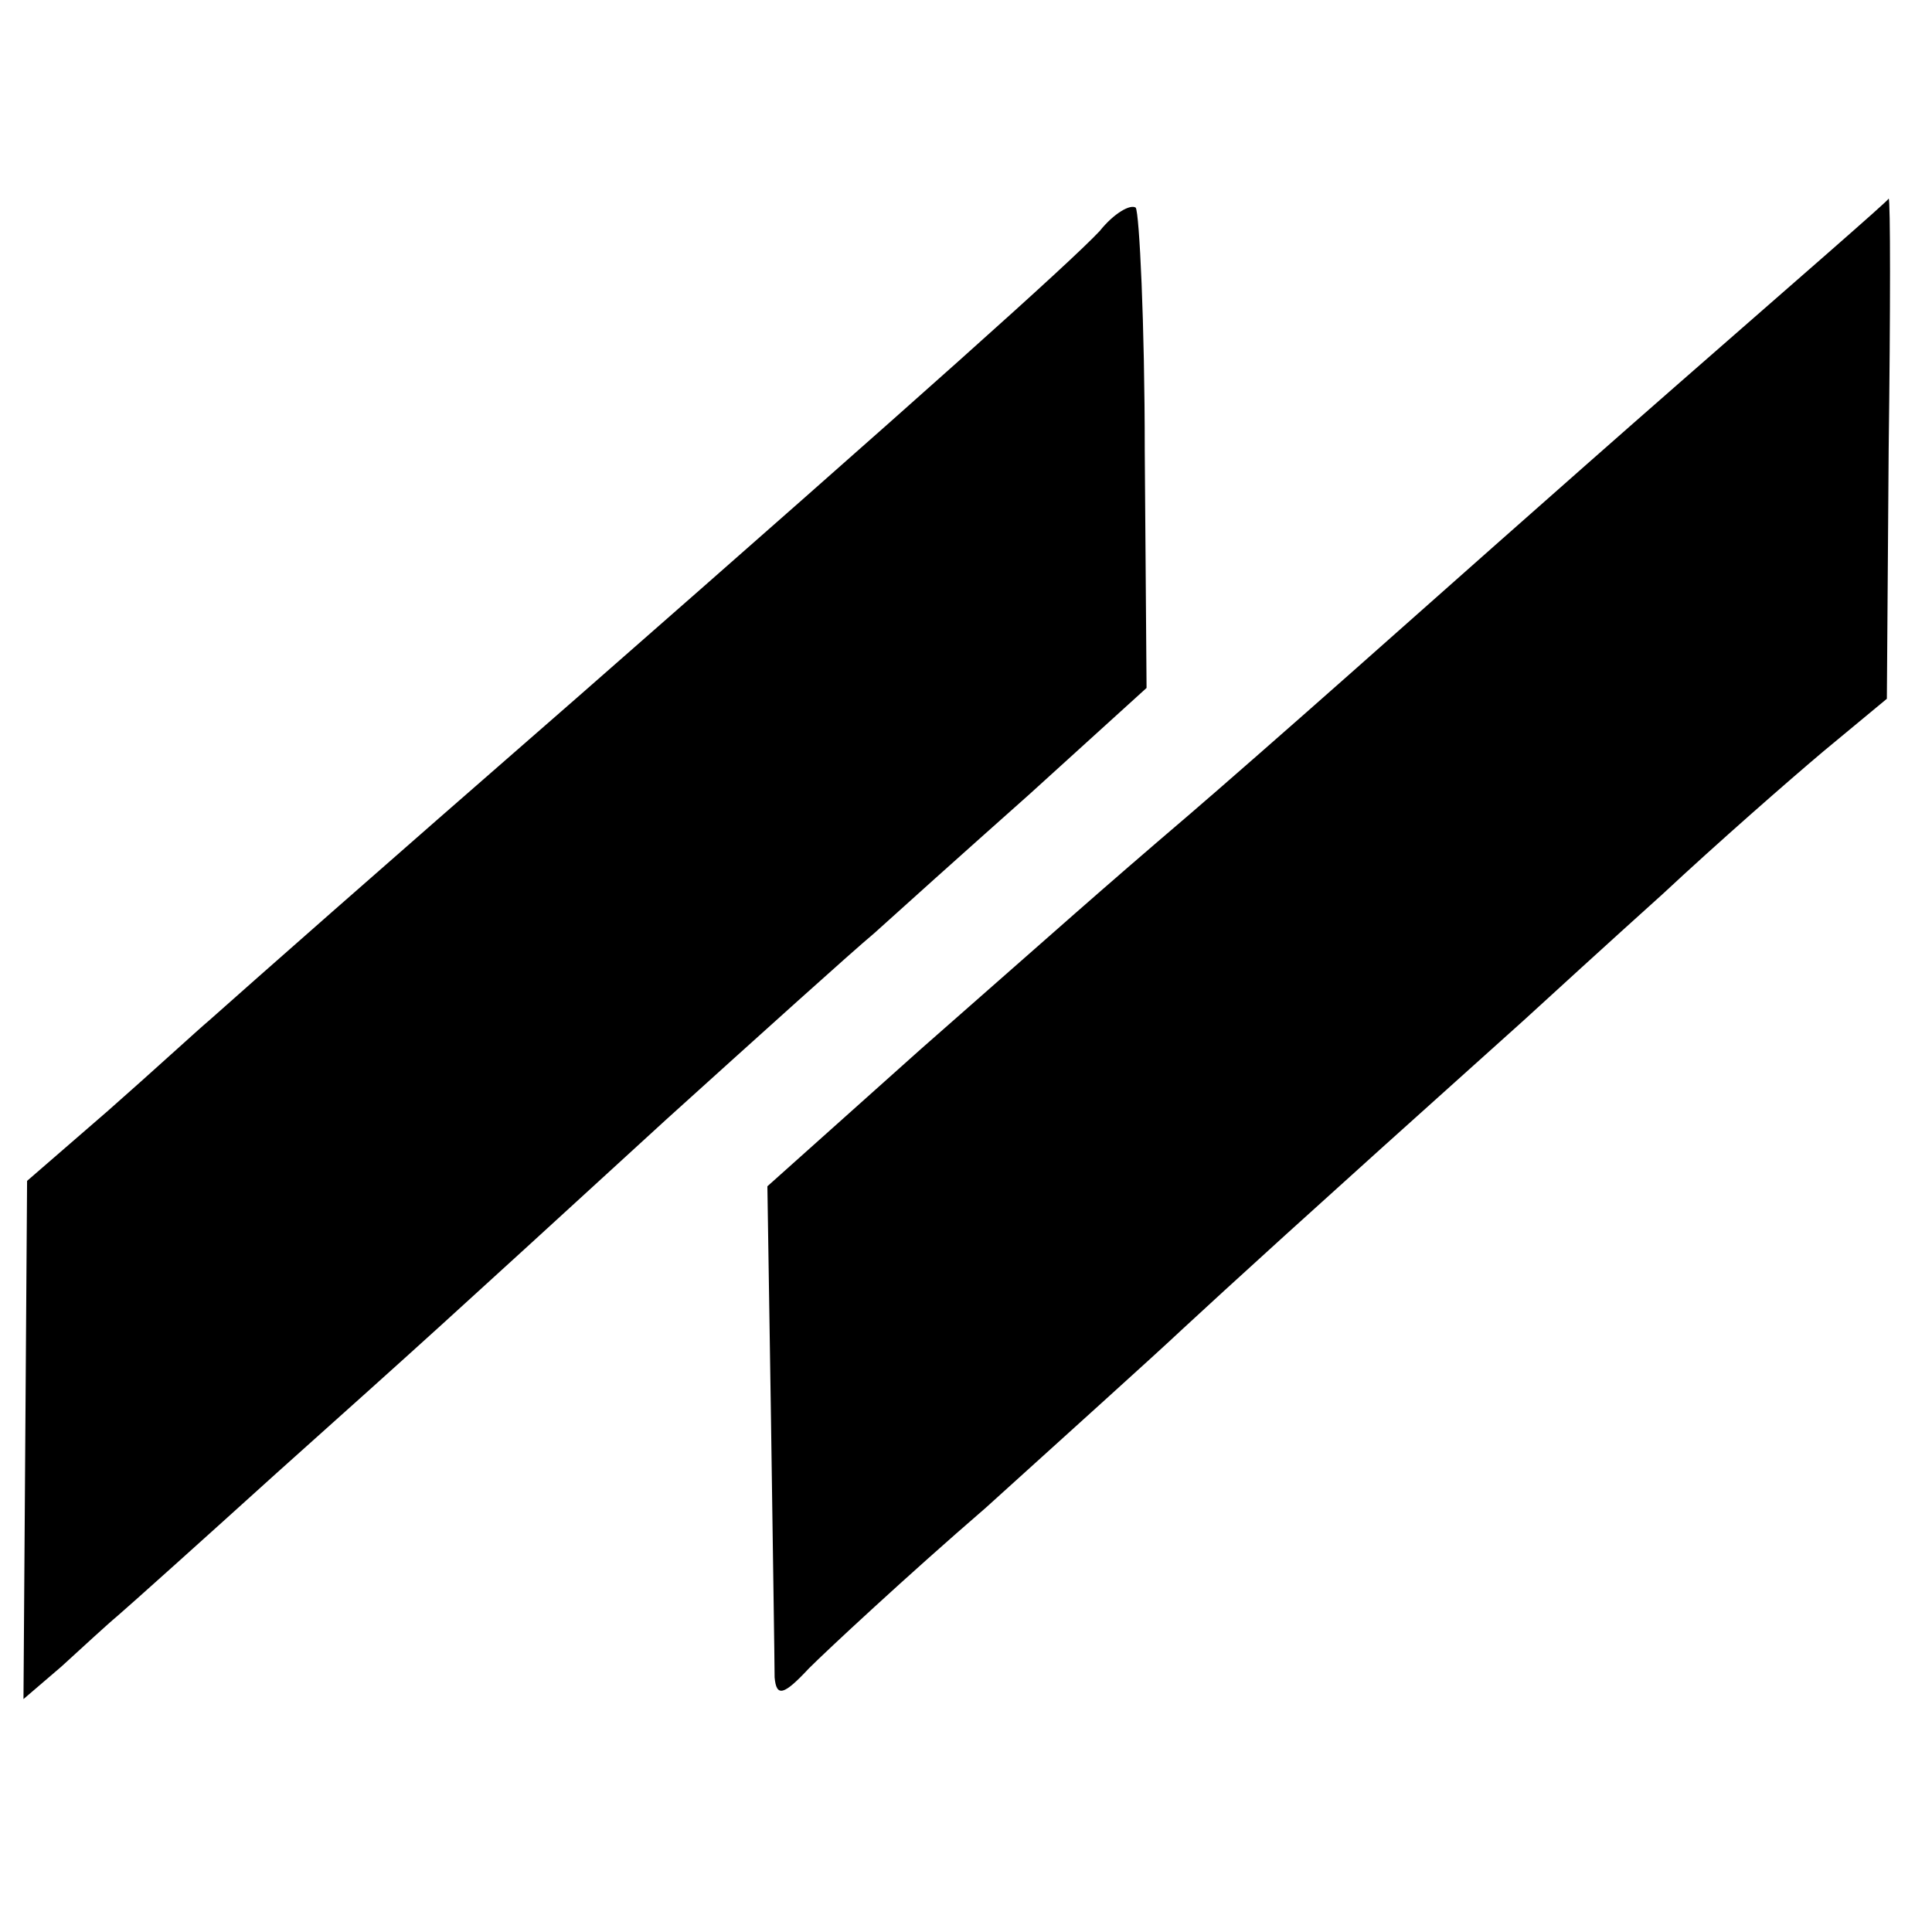
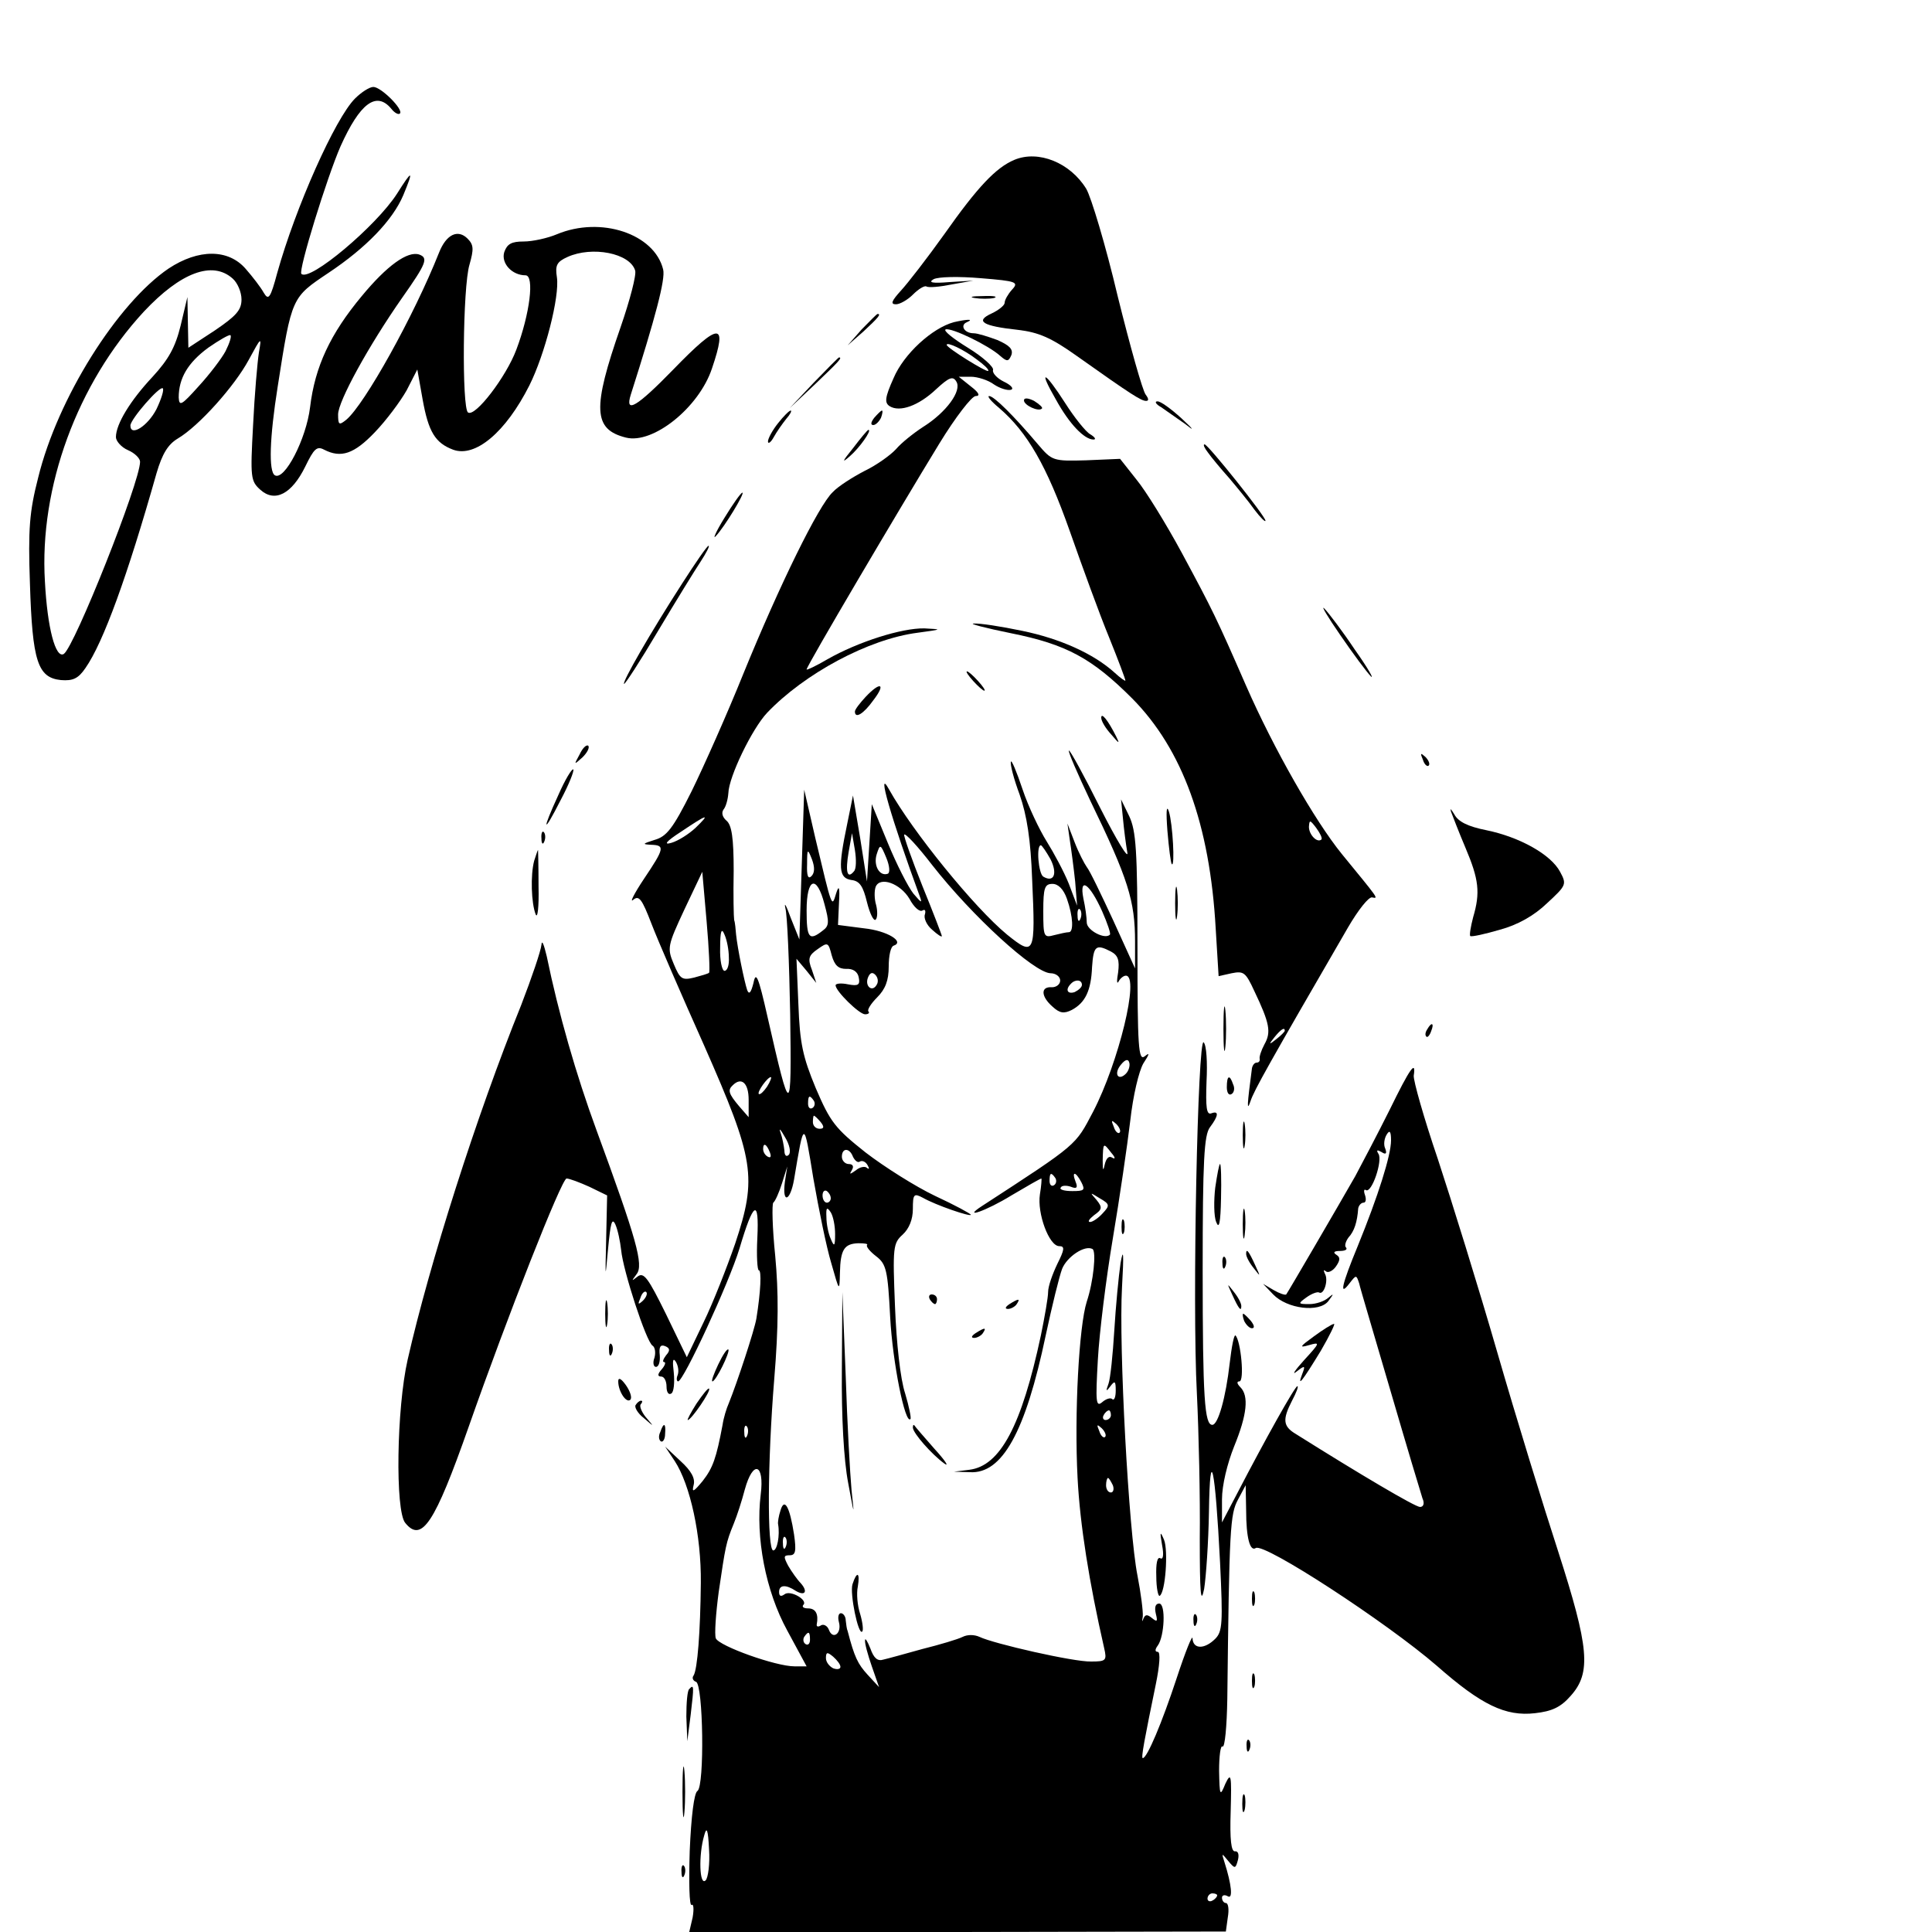
- <svg xmlns="http://www.w3.org/2000/svg" version="1.0" width="107pt" height="107pt" viewBox="0 0 107 107" preserveAspectRatio="xMidYMid meet">
-   <g transform="translate(0,107) scale(0.1,-0.1)" fill="#000000" stroke="none">
-     <path d="M609 942 c-17 -18 -95 -88 -289 -258 -117 -102 -177 -155 -204 -179 -6 -5 -31 -28 -56 -50 l-45 -39 -1 -144 -1 -143 21 18 c11 10 25 23 31 28 7 6 46 41 88 79 86 77 86 77 216 196 52 47 103 93 115 103 11 10 50 45 86 77 l65 59 -1 131 c0 71 -3 132 -5 135 -3 2 -12 -3 -20 -13z" />
-     <path d="M929 857 c-64 -56 -145 -128 -180 -159 -35 -31 -75 -66 -89 -78 -55 -47 -68 -59 -150 -131 l-85 -76 2 -129 c1 -71 2 -135 2 -143 1 -11 5 -10 19 5 10 10 54 51 98 89 43 39 92 83 109 99 26 24 63 58 189 171 12 11 47 43 77 70 30 28 70 63 89 79 l35 29 1 138 c1 77 1 139 0 139 0 -1 -53 -47 -117 -103z" />
+ <svg xmlns="http://www.w3.org/2000/svg" version="1.0" width="400pt" height="400pt" viewBox="0 0 400 400" preserveAspectRatio="xMidYMid meet">
+   <g transform="translate(0,400) scale(0.1,-0.1)" fill="#000000" stroke="none">
+     <path d="M735 3796 c-41 -41 -123 -225 -161 -361 -14 -52 -18 -58 -28 -41 -6 11 -23 33 -37 49 -36 42 -98 42 -160 1 -106 -72 -230 -269 -270 -433 -18 -70 -21 -106 -17 -220 5 -160 16 -194 64 -199 25 -2 36 3 51 25 37 53 87 191 147 403 12 41 24 60 44 72 44 26 118 109 147 163 26 48 27 49 21 15 -3 -19 -9 -87 -12 -150 -6 -109 -5 -116 15 -134 30 -27 65 -9 93 48 18 37 24 43 39 35 35 -18 62 -9 105 36 24 25 53 64 66 87 l22 43 11 -62 c12 -67 26 -90 63 -104 46 -17 109 36 158 133 32 64 63 184 57 224 -4 25 0 32 22 42 51 23 129 8 140 -28 3 -9 -11 -62 -30 -117 -59 -169 -57 -212 11 -229 56 -14 151 62 178 143 33 97 16 97 -80 -2 -75 -77 -101 -93 -88 -52 51 160 72 239 67 259 -18 74 -129 111 -220 73 -19 -8 -50 -15 -69 -15 -25 0 -34 -5 -40 -22 -7 -23 16 -48 44 -48 19 0 9 -80 -19 -154 -21 -56 -85 -140 -100 -130 -13 8 -11 260 3 306 9 32 9 41 -4 54 -20 20 -44 9 -59 -29 -52 -131 -154 -314 -192 -346 -15 -12 -17 -11 -17 11 0 27 63 142 133 242 50 71 54 82 35 89 -24 8 -67 -23 -119 -86 -65 -78 -97 -146 -107 -230 -8 -66 -53 -153 -73 -141 -13 8 -11 77 6 184 29 186 29 184 105 235 78 52 133 109 155 161 22 53 19 54 -13 3 -43 -67 -181 -183 -198 -166 -7 6 53 200 81 264 40 89 74 115 105 78 7 -9 15 -13 18 -10 8 8 -39 55 -55 55 -8 0 -25 -11 -38 -24z m-253 -373 c10 -9 18 -28 18 -43 0 -22 -11 -34 -55 -64 l-55 -36 -1 52 -1 53 -14 -59 c-11 -45 -25 -70 -58 -106 -46 -49 -76 -98 -76 -125 0 -8 11 -21 25 -27 14 -6 25 -17 25 -24 0 -42 -136 -384 -158 -398 -17 -10 -34 54 -39 150 -12 195 67 410 205 559 76 81 142 106 184 68z m-15 -150 c-8 -15 -33 -48 -56 -73 -35 -39 -40 -42 -41 -23 0 40 19 72 61 103 23 16 44 28 46 26 3 -2 -2 -17 -10 -33z m-143 -120 c-18 -35 -54 -58 -54 -34 0 13 61 83 67 77 3 -3 -3 -22 -13 -43z" />
+     <path d="M2100 3669 c-38 -16 -76 -56 -145 -154 -35 -49 -76 -102 -90 -117 -19 -21 -22 -28 -10 -28 8 0 24 9 35 20 12 12 24 19 28 17 4 -3 27 -1 52 4 l45 8 -49 -3 c-36 -3 -45 -1 -33 6 10 5 51 6 98 2 74 -6 79 -8 64 -24 -8 -9 -15 -21 -15 -27 0 -5 -12 -15 -27 -22 -35 -16 -19 -26 55 -34 42 -5 68 -16 120 -53 117 -83 135 -94 145 -94 6 0 5 5 -1 13 -6 7 -32 99 -58 204 -25 106 -55 205 -65 222 -33 54 -99 81 -149 60z" />
+     <path d="M2018 3383 c12 -2 30 -2 40 0 9 3 -1 5 -23 4 -22 0 -30 -2 -17 -4z" />
+     <path d="M1784 3318 l-29 -33 33 29 c30 28 37 36 29 36 -2 0 -16 -15 -33 -32z" />
+     <path d="M1975 3333 c-45 -12 -104 -66 -125 -116 -18 -40 -19 -51 -8 -58 21 -13 60 1 96 35 27 25 35 28 42 16 12 -19 -21 -64 -69 -94 -20 -13 -45 -33 -56 -46 -11 -12 -40 -33 -65 -45 -25 -13 -55 -32 -66 -44 -29 -27 -110 -192 -185 -376 -33 -82 -82 -192 -107 -243 -39 -78 -52 -94 -77 -101 -25 -8 -26 -9 -7 -10 29 -1 28 -7 -15 -71 -20 -30 -30 -50 -22 -43 12 10 18 2 38 -50 13 -34 62 -147 109 -252 104 -236 110 -272 64 -410 -17 -49 -46 -123 -65 -162 l-35 -73 -43 89 c-37 75 -46 88 -59 78 -13 -10 -13 -10 -2 5 15 19 0 72 -83 298 -42 114 -79 243 -103 360 -6 25 -10 35 -11 24 -1 -12 -20 -68 -42 -125 -93 -230 -190 -536 -235 -734 -23 -101 -26 -313 -5 -338 34 -42 61 -1 131 198 81 231 193 515 203 515 6 0 27 -8 47 -17 l37 -18 -2 -90 c-2 -85 -2 -86 4 -20 5 53 8 65 15 50 5 -11 10 -35 12 -53 4 -43 52 -190 65 -198 5 -3 7 -14 4 -25 -4 -10 -2 -19 3 -19 6 0 9 11 8 24 -2 17 1 23 11 19 10 -4 11 -9 2 -19 -6 -8 -8 -14 -4 -14 4 0 2 -7 -5 -15 -9 -10 -9 -15 -1 -15 6 0 11 -9 11 -21 0 -11 4 -18 10 -14 5 3 7 22 5 43 -3 24 -2 32 4 23 5 -8 7 -20 4 -28 -3 -7 -2 -13 1 -13 11 0 105 203 127 275 29 98 41 105 37 22 -2 -37 0 -67 3 -67 6 0 4 -44 -5 -100 -4 -24 -40 -133 -57 -175 -5 -11 -11 -31 -13 -45 -13 -69 -20 -89 -41 -116 -19 -23 -23 -25 -19 -9 4 14 -5 30 -27 50 l-32 30 20 -30 c32 -49 55 -154 54 -252 -1 -102 -7 -179 -15 -192 -4 -5 -1 -11 5 -13 15 -5 18 -216 3 -226 -7 -4 -13 -53 -16 -124 -2 -64 -1 -115 4 -112 4 3 5 -9 2 -26 l-7 -30 556 0 555 1 4 29 c3 17 1 30 -4 30 -4 0 -8 5 -8 11 0 5 5 7 12 3 11 -7 8 24 -7 71 -6 19 -6 19 8 2 14 -17 15 -16 20 2 3 12 0 19 -6 18 -8 -1 -11 24 -9 83 2 75 1 82 -11 57 -11 -27 -12 -26 -13 27 0 30 3 53 7 50 5 -3 9 42 10 98 4 356 6 383 22 413 l16 30 1 -52 c0 -57 8 -86 20 -78 18 11 271 -154 375 -244 92 -81 142 -105 203 -98 35 4 53 12 74 36 43 48 38 100 -26 299 -30 92 -87 277 -126 412 -39 135 -95 315 -123 400 -29 85 -51 163 -50 173 5 33 -7 17 -50 -71 -24 -48 -56 -109 -71 -137 -36 -63 -138 -238 -143 -245 -2 -2 -14 2 -26 9 l-22 13 21 -22 c29 -30 95 -38 114 -14 12 16 12 17 0 7 -8 -7 -25 -13 -39 -13 -24 0 -24 1 -6 14 11 8 23 12 26 10 10 -6 20 26 12 39 -3 7 -3 9 2 5 4 -4 14 0 21 10 9 13 9 19 1 24 -8 5 -5 8 7 8 11 0 16 3 13 7 -4 3 -1 13 5 21 12 13 18 32 20 60 1 6 6 12 11 12 5 0 6 7 3 16 -3 8 -2 13 2 10 12 -7 35 61 26 75 -5 8 -3 9 6 4 9 -6 12 -4 8 7 -4 8 -2 21 3 29 6 10 9 7 9 -12 0 -31 -27 -116 -69 -219 -33 -80 -39 -106 -17 -77 14 18 14 18 20 0 2 -10 32 -110 65 -223 33 -113 63 -213 66 -222 5 -11 2 -18 -5 -18 -10 0 -125 68 -257 151 -27 16 -28 30 -8 69 9 17 14 30 11 30 -5 0 -68 -113 -123 -219 l-33 -63 0 48 c0 29 11 74 25 109 27 66 31 105 13 123 -7 7 -8 12 -2 12 11 0 3 84 -8 95 -3 3 -8 -23 -12 -57 -8 -71 -24 -128 -36 -128 -16 0 -20 53 -20 321 0 227 3 279 15 295 18 24 19 35 3 29 -10 -4 -12 12 -10 66 2 39 0 75 -6 81 -12 12 -24 -537 -14 -727 4 -82 7 -217 6 -300 0 -113 2 -139 9 -105 4 25 9 97 10 160 2 144 13 93 23 -105 6 -125 5 -143 -10 -158 -22 -22 -46 -22 -47 1 0 9 -15 -28 -33 -83 -30 -91 -61 -165 -70 -165 -4 0 4 41 27 153 8 39 10 67 4 67 -6 0 -6 5 0 13 14 19 17 87 3 87 -8 0 -10 -8 -7 -21 4 -16 3 -18 -8 -9 -10 8 -14 8 -18 -2 -2 -7 -3 -5 -1 5 1 10 -4 49 -11 85 -18 90 -39 473 -32 597 4 69 3 84 -3 50 -4 -27 -10 -90 -13 -140 -3 -49 -8 -99 -12 -110 -6 -16 -5 -17 4 -5 9 12 11 11 11 -9 0 -13 -3 -21 -7 -18 -3 4 -13 1 -21 -6 -13 -11 -14 0 -9 88 3 55 17 168 31 251 14 83 30 193 36 243 6 54 18 103 27 119 13 20 14 24 3 15 -13 -10 -15 18 -15 225 0 202 -3 242 -17 272 l-17 35 4 -40 c2 -22 6 -53 9 -70 3 -16 -22 25 -56 92 -34 68 -63 121 -65 119 -2 -2 18 -48 44 -103 79 -163 93 -208 93 -293 l0 -55 -45 99 c-25 54 -49 104 -55 111 -5 7 -17 30 -25 51 l-15 39 5 -35 c3 -19 8 -57 11 -85 l4 -50 -17 45 c-10 25 -31 64 -46 88 -15 24 -38 72 -50 108 -12 36 -23 62 -24 57 -2 -5 6 -36 18 -68 15 -43 23 -93 26 -177 7 -154 5 -159 -52 -113 -68 56 -196 214 -244 300 -28 51 5 -62 63 -220 6 -16 4 -15 -13 5 -11 14 -35 61 -53 105 l-33 80 -5 -80 -5 -80 -14 89 -15 89 -12 -59 c-19 -91 -18 -112 9 -116 17 -2 24 -13 32 -46 6 -24 14 -40 18 -36 4 4 4 18 1 30 -4 13 -4 30 -1 38 9 22 51 7 70 -25 9 -17 21 -28 27 -24 5 3 7 0 5 -8 -3 -7 3 -22 15 -32 11 -10 20 -16 20 -13 0 2 -18 49 -40 103 -22 55 -39 103 -38 107 2 4 28 -24 58 -63 83 -106 211 -223 245 -224 11 0 20 -7 20 -15 0 -8 -8 -14 -17 -14 -24 2 -23 -19 1 -40 15 -14 24 -15 40 -7 28 15 40 40 42 89 3 44 8 48 39 32 15 -8 18 -18 15 -43 -3 -17 -3 -26 1 -19 3 6 10 12 15 12 29 0 -15 -180 -68 -282 -37 -70 -30 -65 -230 -195 -43 -28 9 -10 61 22 32 19 60 35 62 35 1 0 0 -15 -3 -33 -6 -39 19 -107 40 -107 12 0 11 -7 -4 -37 -10 -21 -19 -46 -19 -58 0 -11 -7 -51 -15 -90 -40 -187 -84 -270 -148 -278 l-32 -4 33 -1 c67 -4 115 83 157 283 13 61 28 122 34 138 10 25 47 50 63 41 8 -5 2 -67 -12 -109 -16 -50 -26 -232 -19 -365 5 -97 24 -216 55 -352 6 -26 4 -28 -27 -28 -36 -1 -202 37 -231 51 -11 5 -25 5 -35 0 -10 -5 -47 -16 -83 -25 -36 -10 -72 -20 -81 -22 -12 -4 -20 3 -27 23 -6 15 -11 23 -11 17 -1 -6 6 -31 14 -54 l15 -43 -24 26 c-20 22 -27 36 -41 90 -2 4 -3 14 -4 22 0 8 -5 15 -10 15 -5 0 -7 -8 -4 -19 6 -23 -13 -37 -21 -15 -3 8 -11 12 -16 9 -6 -4 -10 -3 -9 2 4 21 -2 33 -18 33 -9 0 -13 3 -10 7 11 10 -27 32 -39 22 -7 -5 -11 -4 -11 5 0 15 14 16 35 2 19 -11 25 -1 10 16 -7 7 -19 24 -26 36 -10 19 -10 22 3 22 12 0 14 8 9 43 -9 58 -20 77 -28 50 -4 -12 -6 -25 -5 -29 4 -23 -2 -54 -10 -54 -13 0 -12 184 2 355 9 109 9 179 2 255 -6 58 -7 107 -4 110 4 3 12 21 18 40 l11 35 -5 -32 c-6 -46 11 -41 19 5 21 125 20 125 40 2 11 -63 27 -142 37 -175 17 -60 17 -60 18 -20 1 48 9 60 38 61 13 0 21 -1 18 -4 -2 -3 6 -13 19 -23 21 -16 24 -29 29 -126 5 -94 31 -223 42 -211 2 2 -3 26 -11 53 -10 30 -18 104 -21 180 -5 123 -4 131 16 149 13 12 21 31 21 53 0 31 2 33 21 23 26 -15 99 -40 99 -35 0 2 -33 20 -74 39 -40 19 -105 60 -144 90 -63 50 -73 63 -103 133 -27 65 -33 93 -36 173 l-4 95 21 -25 20 -25 -9 27 c-9 23 -7 30 12 43 21 15 22 14 29 -13 6 -21 14 -28 30 -28 14 1 24 -6 26 -18 3 -15 -1 -18 -22 -14 -14 3 -26 2 -26 -2 0 -12 49 -60 61 -60 7 0 10 3 7 6 -3 3 5 16 18 29 17 17 24 35 24 64 0 22 4 41 10 43 24 8 -13 31 -61 36 l-54 7 2 45 c2 34 0 39 -6 20 -9 -30 -8 -32 -43 115 l-23 100 -5 -155 -5 -155 -18 45 c-9 25 -14 34 -11 20 4 -14 8 -113 10 -220 3 -216 1 -216 -47 -5 -19 84 -24 95 -29 70 -5 -20 -9 -25 -13 -15 -6 18 -20 86 -23 115 -1 11 -2 25 -4 30 -1 6 -2 51 -1 102 0 68 -4 95 -15 104 -8 7 -11 16 -6 23 5 6 9 21 10 34 1 34 49 133 80 166 77 81 210 153 312 166 51 7 52 7 14 9 -47 1 -138 -28 -201 -64 -24 -14 -43 -23 -43 -21 0 7 190 329 275 468 33 54 67 98 75 98 10 0 7 7 -10 20 l-25 20 25 0 c14 0 36 -7 48 -16 12 -8 28 -13 35 -11 7 2 0 10 -15 17 -14 7 -24 18 -22 24 2 6 -21 27 -52 46 -31 19 -52 36 -46 38 12 4 89 -33 113 -55 14 -12 17 -12 23 2 4 12 -4 20 -29 31 -19 7 -41 14 -49 14 -20 0 -29 17 -14 23 16 7 -1 6 -27 0z m47 -77 c15 -11 26 -21 24 -24 -4 -3 -86 48 -86 54 0 7 36 -10 62 -30z m-582 -970 c-14 -13 -36 -27 -50 -31 -17 -5 -11 3 20 23 55 37 62 39 30 8z m328 -90 c-14 -17 -18 -1 -11 40 l7 39 6 -35 c3 -19 3 -39 -2 -44z m70 -5 c-17 -6 -30 17 -23 40 7 22 8 22 20 -7 7 -17 8 -31 3 -33z m337 30 c15 -30 7 -49 -15 -36 -10 6 -15 65 -5 65 2 0 11 -13 20 -29z m-495 -35 c-7 -7 -10 1 -9 25 0 32 1 33 10 10 6 -16 6 -28 -1 -35z m-212 -200 c-2 -2 -16 -6 -31 -10 -25 -6 -29 -3 -42 28 -14 33 -13 38 22 113 l37 78 9 -103 c5 -57 7 -105 5 -106z m239 142 c10 -37 10 -45 -4 -55 -28 -22 -33 -15 -33 42 0 68 21 75 37 13z m502 11 c13 -37 14 -69 4 -69 -5 0 -18 -3 -30 -6 -22 -6 -23 -4 -23 50 0 48 3 56 19 56 12 0 23 -11 30 -31z m73 -26 c11 -25 18 -46 16 -48 -10 -11 -48 9 -48 25 0 10 -3 32 -7 50 -9 46 13 31 39 -27z m-45 -15 c-3 -8 -6 -5 -6 6 -1 11 2 17 5 13 3 -3 4 -12 1 -19z m-728 -80 c1 -16 -3 -28 -9 -28 -5 0 -10 21 -9 48 0 35 3 42 9 27 5 -11 9 -32 9 -47z m306 -57 c-9 -16 -25 -3 -18 15 4 10 9 12 15 6 6 -6 7 -15 3 -21z m425 0 c0 -5 -7 -11 -15 -15 -15 -5 -20 5 -8 17 9 10 23 9 23 -2z m91 -184 c-16 -16 -26 0 -10 19 9 11 15 12 17 4 2 -6 -1 -17 -7 -23z m-743 -27 c-7 -10 -14 -17 -17 -15 -4 4 18 35 25 35 2 0 -1 -9 -8 -20z m-38 -27 l0 -36 -20 23 c-21 25 -24 33 -13 43 18 18 33 5 33 -30z m135 -2 c3 -5 2 -12 -3 -15 -5 -3 -9 1 -9 9 0 17 3 19 12 6z m14 -44 c8 -10 7 -14 -2 -14 -8 0 -14 6 -14 14 0 7 1 13 2 13 2 0 8 -6 14 -13z m619 -22 c-3 -3 -9 2 -12 12 -6 14 -5 15 5 6 7 -7 10 -15 7 -18z m-685 -46 c-5 -5 -9 -1 -9 9 -1 9 -4 26 -8 37 -4 11 0 7 9 -9 10 -16 13 -32 8 -37z m-39 5 c3 -8 2 -12 -4 -9 -6 3 -10 10 -10 16 0 14 7 11 14 -7z m707 -1 c8 -9 9 -14 2 -10 -7 5 -13 -1 -16 -15 -3 -14 -4 -11 -4 10 1 37 1 37 18 15z m-535 -8 c4 -8 10 -13 14 -10 5 3 12 0 16 -7 4 -7 4 -10 -1 -6 -4 4 -15 2 -23 -5 -13 -9 -14 -9 -8 1 4 7 2 12 -7 12 -7 0 -14 7 -14 15 0 19 16 19 23 0z m419 -44 c3 -5 2 -12 -3 -15 -5 -3 -9 1 -9 9 0 17 3 19 12 6z m54 -9 c8 -16 6 -18 -19 -18 -16 0 -27 3 -24 7 2 5 12 5 21 2 12 -5 15 -2 10 10 -9 23 0 22 12 -1z m-519 -33 c0 -5 -4 -9 -8 -9 -5 0 -9 7 -9 15 0 8 4 12 9 9 4 -3 8 -9 8 -15z m563 -31 c-9 -10 -21 -18 -26 -18 -6 0 -2 6 8 14 17 12 18 16 5 32 -14 16 -14 16 7 3 21 -12 21 -15 6 -31z m-554 -43 c0 -26 -2 -27 -9 -10 -5 11 -9 31 -9 45 -1 20 1 22 9 10 5 -8 9 -28 9 -45z m-398 -138 c-10 -9 -11 -8 -5 6 3 10 9 15 12 12 3 -3 0 -11 -7 -18z m969 -237 c0 -5 -5 -10 -11 -10 -5 0 -7 5 -4 10 3 6 8 10 11 10 2 0 4 -4 4 -10z m-753 -42 c-3 -8 -6 -5 -6 6 -1 11 2 17 5 13 3 -3 4 -12 1 -19z m741 -3 c-3 -3 -9 2 -12 12 -6 14 -5 15 5 6 7 -7 10 -15 7 -18z m-713 -119 c-11 -89 10 -200 55 -282 l40 -74 -25 0 c-39 0 -156 42 -163 58 -3 8 0 51 6 96 14 95 15 102 31 141 7 17 17 48 23 71 17 62 41 54 33 -10z m729 19 c3 -8 1 -15 -4 -15 -6 0 -10 7 -10 15 0 8 2 15 4 15 2 0 6 -7 10 -15z m-677 -127 c-3 -8 -6 -5 -6 6 -1 11 2 17 5 13 3 -3 4 -12 1 -19z m50 -193 c0 -8 -4 -12 -9 -9 -5 3 -6 10 -3 15 9 13 12 11 12 -6z m63 -56 c0 -5 -7 -6 -15 -3 -8 4 -15 13 -15 21 0 13 3 13 15 3 8 -7 15 -16 15 -21z m-279 -442 c-13 -13 -15 53 -3 93 5 19 8 13 10 -29 2 -30 -2 -59 -7 -64z m1059 -31 c0 -3 -4 -8 -10 -11 -5 -3 -10 -1 -10 4 0 6 5 11 10 11 6 0 10 -2 10 -4z" />
+     <path d="M1685 3208 l-50 -53 53 50 c48 46 57 55 49 55 -1 0 -25 -24 -52 -52z" />
+     <path d="M2186 3173 c28 -51 59 -83 78 -83 6 0 3 5 -7 11 -9 5 -33 35 -52 65 -43 67 -56 71 -19 7z" />
+     <path d="M2069 3155 c58 -50 98 -119 146 -255 26 -74 62 -173 81 -219 19 -47 34 -87 34 -90 0 -2 -10 5 -22 16 -44 40 -114 71 -192 87 -43 9 -88 16 -100 15 -11 0 23 -9 77 -20 115 -23 168 -52 251 -135 104 -105 161 -261 173 -477 l6 -98 27 6 c25 5 29 2 47 -37 32 -67 35 -85 21 -110 -7 -13 -11 -26 -10 -30 1 -5 -2 -8 -6 -8 -5 0 -9 -6 -10 -12 -10 -76 -11 -91 -3 -68 7 22 38 77 202 360 21 36 43 64 50 62 14 -3 13 -3 -63 90 -56 69 -141 218 -198 348 -62 142 -69 156 -133 275 -33 61 -75 129 -94 152 l-34 43 -70 -3 c-69 -2 -71 -1 -100 33 -49 58 -91 100 -101 100 -5 0 4 -11 21 -25z m667 -893 c-9 -8 -26 10 -26 26 1 15 2 15 15 -2 8 -11 13 -21 11 -24z m-76 -396 c0 -2 -8 -10 -17 -17 -16 -13 -17 -12 -4 4 13 16 21 21 21 13z" />
+     <path d="M2120 3171 c0 -10 30 -24 37 -17 3 2 -5 9 -16 16 -12 6 -21 7 -21 1z" />
+     <path d="M2404 3157 c10 -7 33 -23 50 -35 20 -16 18 -12 -8 12 -22 20 -44 36 -50 35 -6 0 -3 -6 8 -12z" />
+     <path d="M1611 3124 c-12 -15 -21 -32 -21 -38 0 -6 6 -2 12 9 6 11 18 28 26 38 8 9 12 17 9 17 -3 0 -15 -12 -26 -26z" />
+     <path d="M1810 3135 c-7 -9 -8 -15 -2 -15 5 0 12 7 16 15 3 8 4 15 2 15 -2 0 -9 -7 -16 -15z" />
+     <path d="M1766 3072 c-22 -27 -24 -32 -7 -17 20 17 47 55 39 55 -2 0 -16 -17 -32 -38z" />
+     <path d="M2501 3063 c7 -10 27 -34 44 -53 16 -19 40 -48 52 -65 12 -16 23 -27 23 -23 0 9 -119 158 -126 158 -4 0 0 -8 7 -17z" />
+     <path d="M1500 2928 c-18 -29 -25 -46 -18 -38 18 19 61 90 55 90 -3 0 -20 -24 -37 -52z" />
+     <path d="M1413 2793 c-67 -104 -125 -205 -121 -209 2 -1 34 48 70 109 37 62 77 127 89 145 11 17 19 32 16 32 -3 0 -27 -35 -54 -77z" />
+     <path d="M2775 2685 c26 -38 55 -77 63 -85 8 -8 -6 17 -33 55 -26 39 -55 77 -63 85 -8 8 6 -16 33 -55z" />
+     <path d="M2015 2590 c10 -11 20 -20 23 -20 3 0 -3 9 -13 20 -10 11 -20 20 -23 20 -3 0 3 -9 13 -20z" />
+     <path d="M1792 2557 c-12 -13 -22 -26 -22 -30 0 -16 18 -5 38 23 27 35 15 40 -16 7z" />
+     <path d="M2280 2514 c0 -7 9 -22 21 -35 16 -19 18 -20 10 -4 -17 34 -31 51 -31 39z" />
+     <path d="M1200 2438 c-12 -22 -12 -22 6 -6 10 10 15 20 12 24 -4 3 -12 -5 -18 -18z" />
+     <path d="M2946 2427 c3 -10 9 -15 12 -12 3 3 0 11 -7 18 -10 9 -11 8 -5 -6z" />
+     <path d="M1156 2354 c-35 -76 -32 -83 5 -10 17 32 28 60 26 63 -3 2 -17 -21 -31 -53z" />
+     <path d="M2417 2280 c3 -36 7 -67 9 -69 7 -8 2 84 -6 109 -5 15 -6 -1 -3 -40z" />
+     <path d="M3004 2320 c3 -8 16 -42 30 -75 28 -66 31 -93 16 -144 -5 -19 -8 -37 -6 -39 3 -2 30 4 61 13 37 10 71 29 98 55 40 37 41 39 27 65 -19 36 -84 72 -152 86 -40 8 -59 18 -67 33 -7 11 -9 14 -7 6z" />
+     <path d="M1121 2264 c0 -11 3 -14 6 -6 3 7 2 16 -1 19 -3 4 -6 -2 -5 -13z" />
+     <path d="M1106 2218 c-8 -30 -6 -88 3 -111 4 -10 7 15 6 57 0 42 -1 76 -1 76 -1 0 -4 -10 -8 -22z" />
+     <path d="M2433 2130 c0 -30 2 -43 4 -27 2 15 2 39 0 55 -2 15 -4 2 -4 -28z" />
+     <path d="M2533 1870 c0 -41 2 -58 4 -37 2 20 2 54 0 75 -2 20 -4 3 -4 -38z" />
+     <path d="M2955 1869 c-4 -6 -5 -12 -2 -15 2 -3 7 2 10 11 7 17 1 20 -8 4z" />
+     <path d="M2540 1749 c0 -11 4 -18 10 -14 5 3 7 12 3 20 -7 21 -13 19 -13 -6z" />
+     <path d="M2573 1650 c0 -25 2 -35 4 -22 2 12 2 32 0 45 -2 12 -4 2 -4 -23z" />
+     <path d="M2516 1541 c-3 -26 -3 -59 2 -71 6 -16 9 -2 10 49 1 39 0 71 -2 71 -2 0 -6 -22 -10 -49z" />
+     <path d="M2573 1465 c0 -27 2 -38 4 -22 2 15 2 37 0 50 -2 12 -4 0 -4 -28z" />
+     <path d="M2322 1460 c0 -14 2 -19 5 -12 2 6 2 18 0 25 -3 6 -5 1 -5 -13z" />
+     <path d="M2580 1404 c0 -6 7 -19 16 -30 14 -18 14 -18 3 6 -14 31 -19 36 -19 24z" />
+     <path d="M2531 1384 c0 -11 3 -14 6 -6 3 7 2 16 -1 19 -3 4 -6 -2 -5 -13z" />
+     <path d="M2551 1320 c14 -31 19 -36 19 -24 0 6 -7 19 -16 30 -14 18 -14 18 -3 -6z" />
+     <path d="M1253 1280 c0 -25 2 -35 4 -22 2 12 2 32 0 45 -2 12 -4 2 -4 -23z" />
+     <path d="M1743 1165 c-1 -99 4 -188 13 -235 13 -70 13 -71 7 -15 -3 33 -9 139 -12 235 l-7 175 -1 -160z" />
+     <path d="M1925 1310 c3 -5 8 -10 11 -10 2 0 4 5 4 10 0 6 -5 10 -11 10 -5 0 -7 -4 -4 -10z" />
+     <path d="M2090 1300 c-9 -6 -10 -10 -3 -10 6 0 15 5 18 10 8 12 4 12 -15 0z" />
+     <path d="M2576 1265 c4 -8 11 -15 16 -15 6 0 5 6 -2 15 -7 8 -14 15 -16 15 -2 0 -1 -7 2 -15z" />
+     <path d="M2720 1233 c-29 -21 -31 -24 -10 -18 24 7 23 5 -10 -31 -19 -21 -26 -32 -16 -24 18 14 19 13 12 -5 -11 -29 0 -15 39 49 18 31 30 56 27 55 -4 0 -23 -12 -42 -26z" />
+     <path d="M2020 1240 c-9 -6 -10 -10 -3 -10 6 0 15 5 18 10 8 12 4 12 -15 0z" />
+     <path d="M1261 1204 c0 -11 3 -14 6 -6 3 7 2 16 -1 19 -3 4 -6 -2 -5 -13z" />
+     <path d="M1487 1175 c-9 -19 -15 -35 -12 -35 7 0 37 61 33 66 -3 2 -12 -12 -21 -31z" />
+     <path d="M1280 1140 c0 -21 17 -46 25 -38 4 4 0 17 -9 30 -10 14 -16 17 -16 8z" />
+     <path d="M1442 1094 c-12 -19 -20 -34 -18 -34 7 0 49 61 44 65 -2 2 -13 -12 -26 -31z" />
+     <path d="M1316 1091 c-3 -4 4 -17 17 -27 22 -19 22 -19 4 2 -9 11 -14 24 -10 27 3 4 4 7 0 7 -3 0 -8 -4 -11 -9z" />
+     <path d="M1367 1035 c-4 -8 -3 -16 1 -19 4 -3 9 4 9 15 2 23 -3 25 -10 4z" />
+     <path d="M1890 1044 c1 -12 39 -55 65 -74 11 -8 2 6 -20 30 -22 25 -41 47 -42 49 -2 2 -3 0 -3 -5z" />
+     <path d="M2406 801 c4 -21 2 -31 -4 -27 -6 3 -9 -11 -8 -38 0 -24 4 -42 7 -40 12 7 18 94 9 116 -8 19 -9 17 -4 -11z" />
+     <path d="M1765 720 c-6 -19 12 -106 20 -98 3 2 1 19 -4 36 -6 18 -8 43 -5 57 5 30 -2 33 -11 5z" />
+     <path d="M2592 690 c0 -14 2 -19 5 -12 2 6 2 18 0 25 -3 6 -5 1 -5 -13z" />
+     <path d="M2471 644 c0 -11 3 -14 6 -6 3 7 2 16 -1 19 -3 4 -6 -2 -5 -13z" />
+     <path d="M2592 520 c0 -14 2 -19 5 -12 2 6 2 18 0 25 -3 6 -5 1 -5 -13z" />
+     <path d="M1427 503 c-4 -3 -6 -29 -6 -57 l2 -51 7 55 c7 59 7 64 -3 53z" />
+     <path d="M2581 384 c0 -11 3 -14 6 -6 3 7 2 16 -1 19 -3 4 -6 -2 -5 -13z" />
+     <path d="M1413 290 c0 -47 2 -66 4 -42 2 23 2 61 0 85 -2 23 -4 4 -4 -43z" />
+     <path d="M2572 265 c0 -16 2 -22 5 -12 2 9 2 23 0 30 -3 6 -5 -1 -5 -18z" />
+     <path d="M1411 124 c0 -11 3 -14 6 -6 3 7 2 16 -1 19 -3 4 -6 -2 -5 -13z" />
  </g>
</svg>
